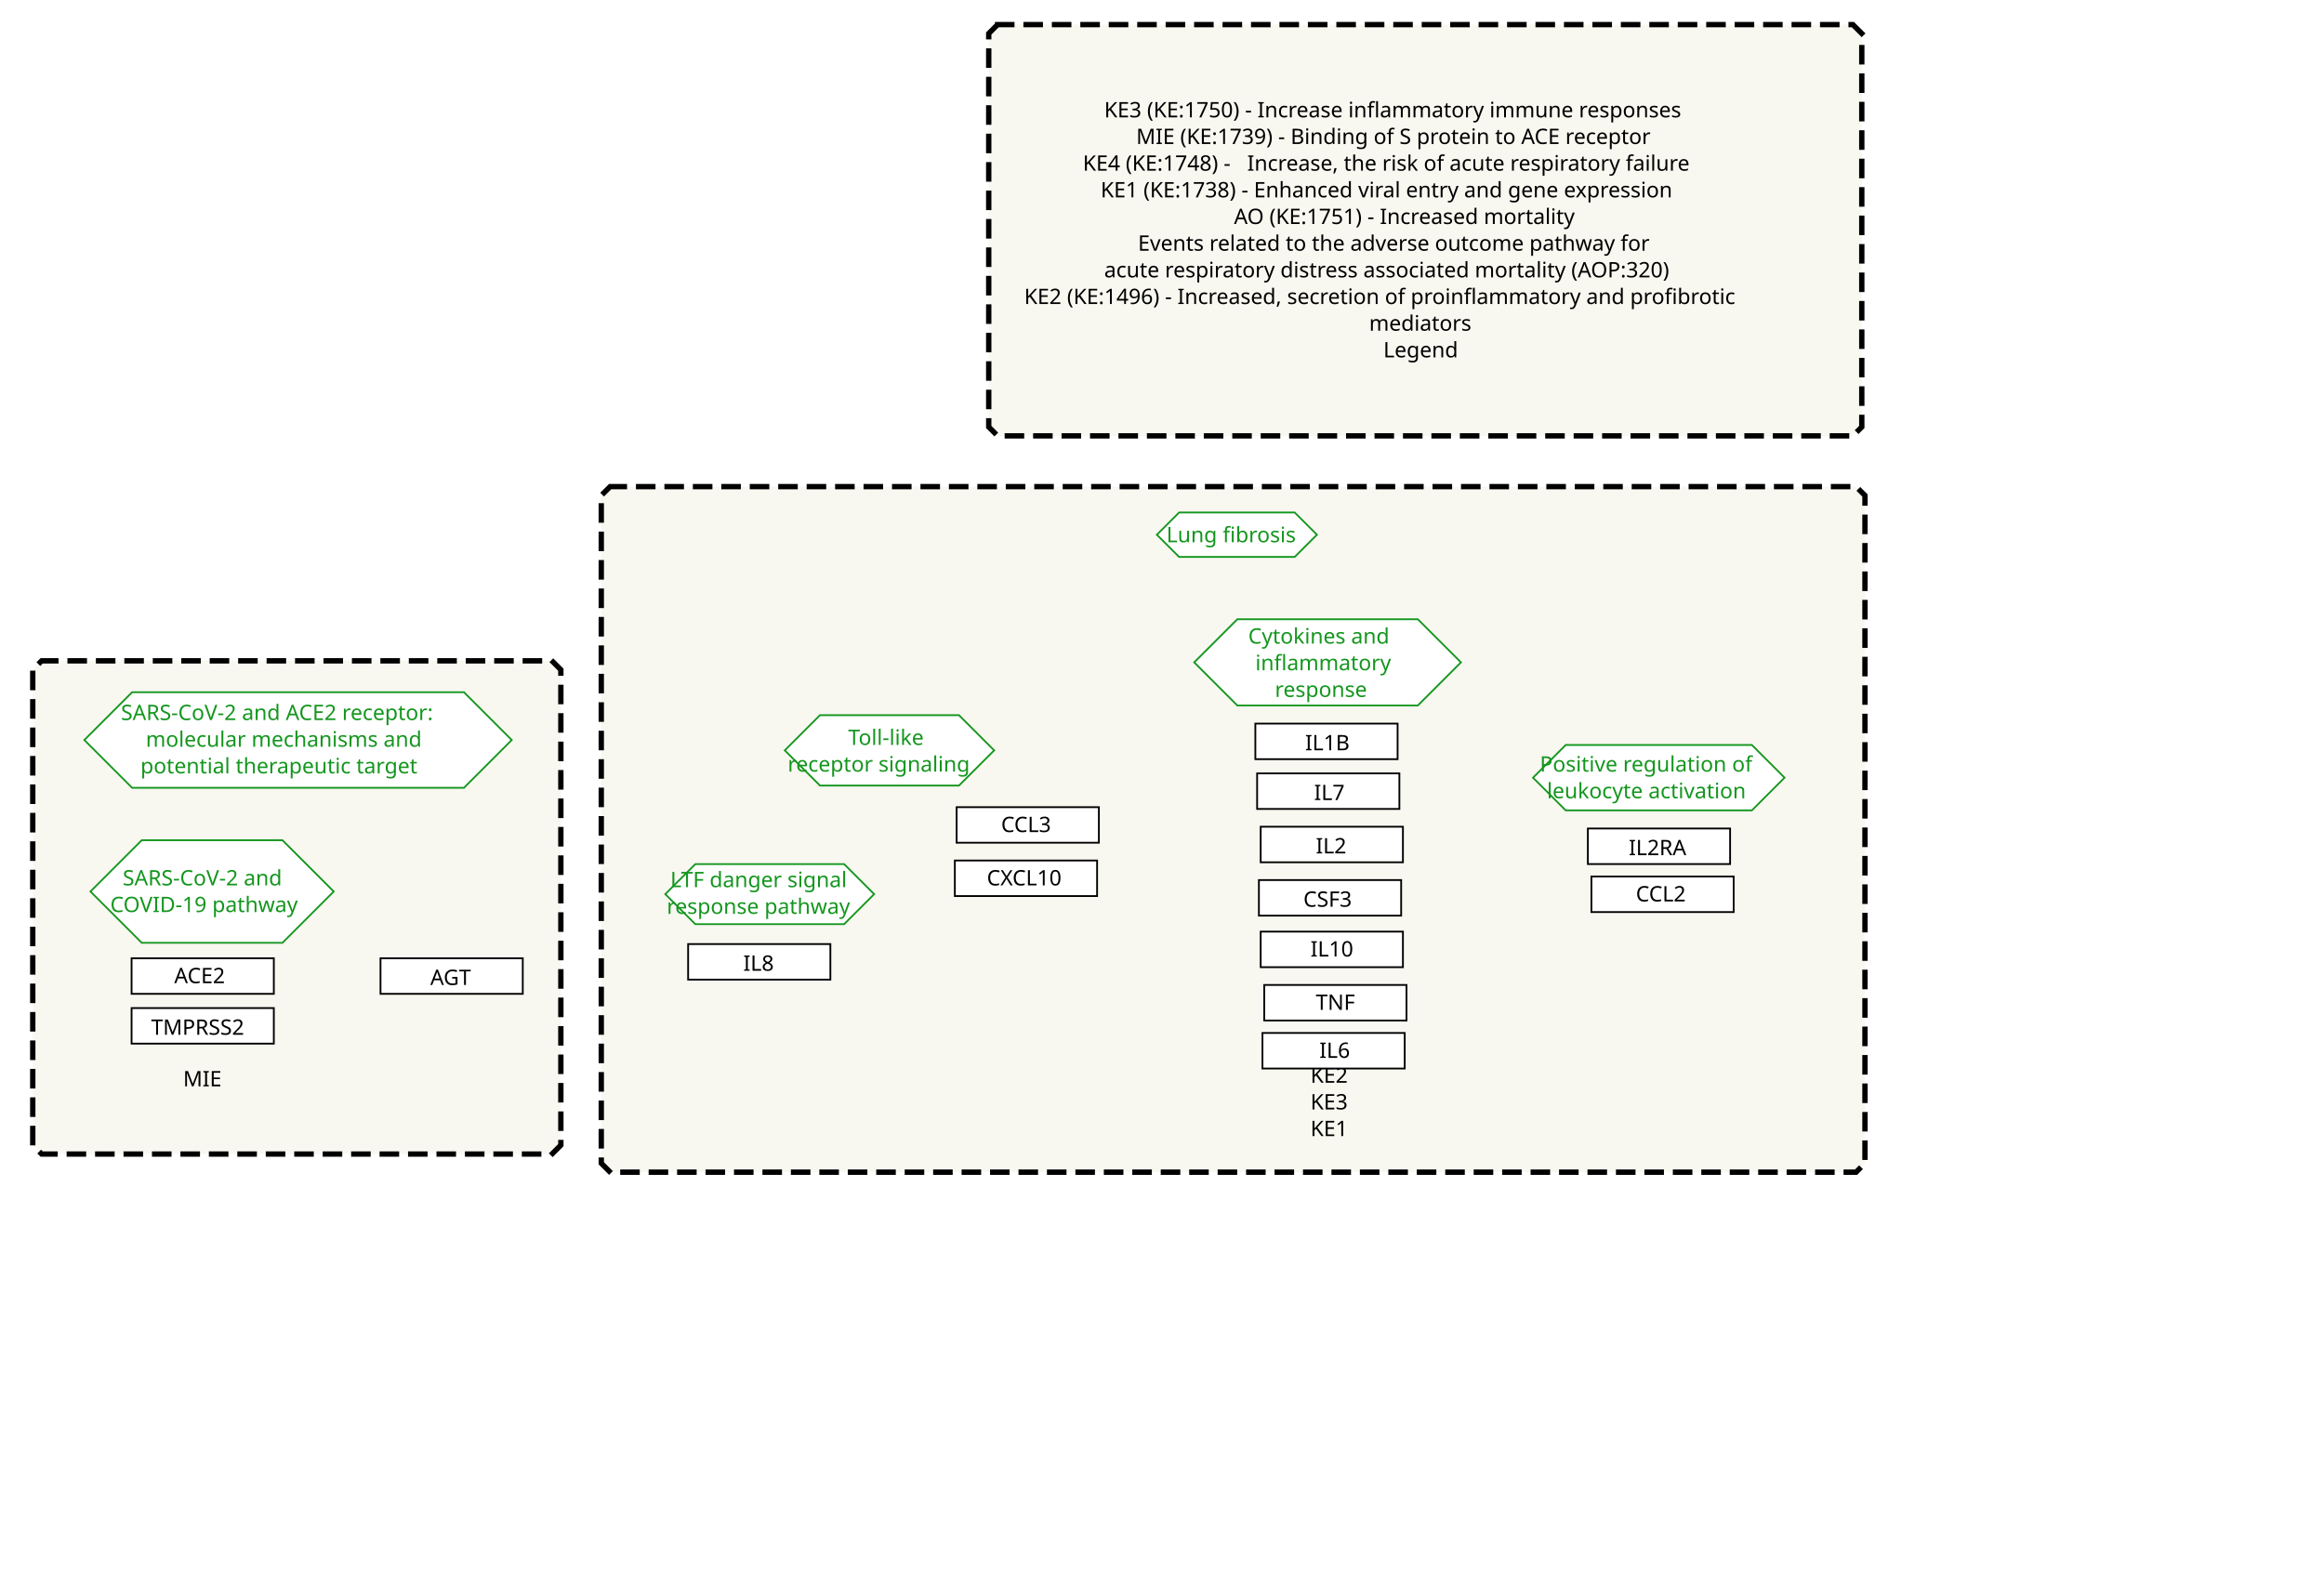
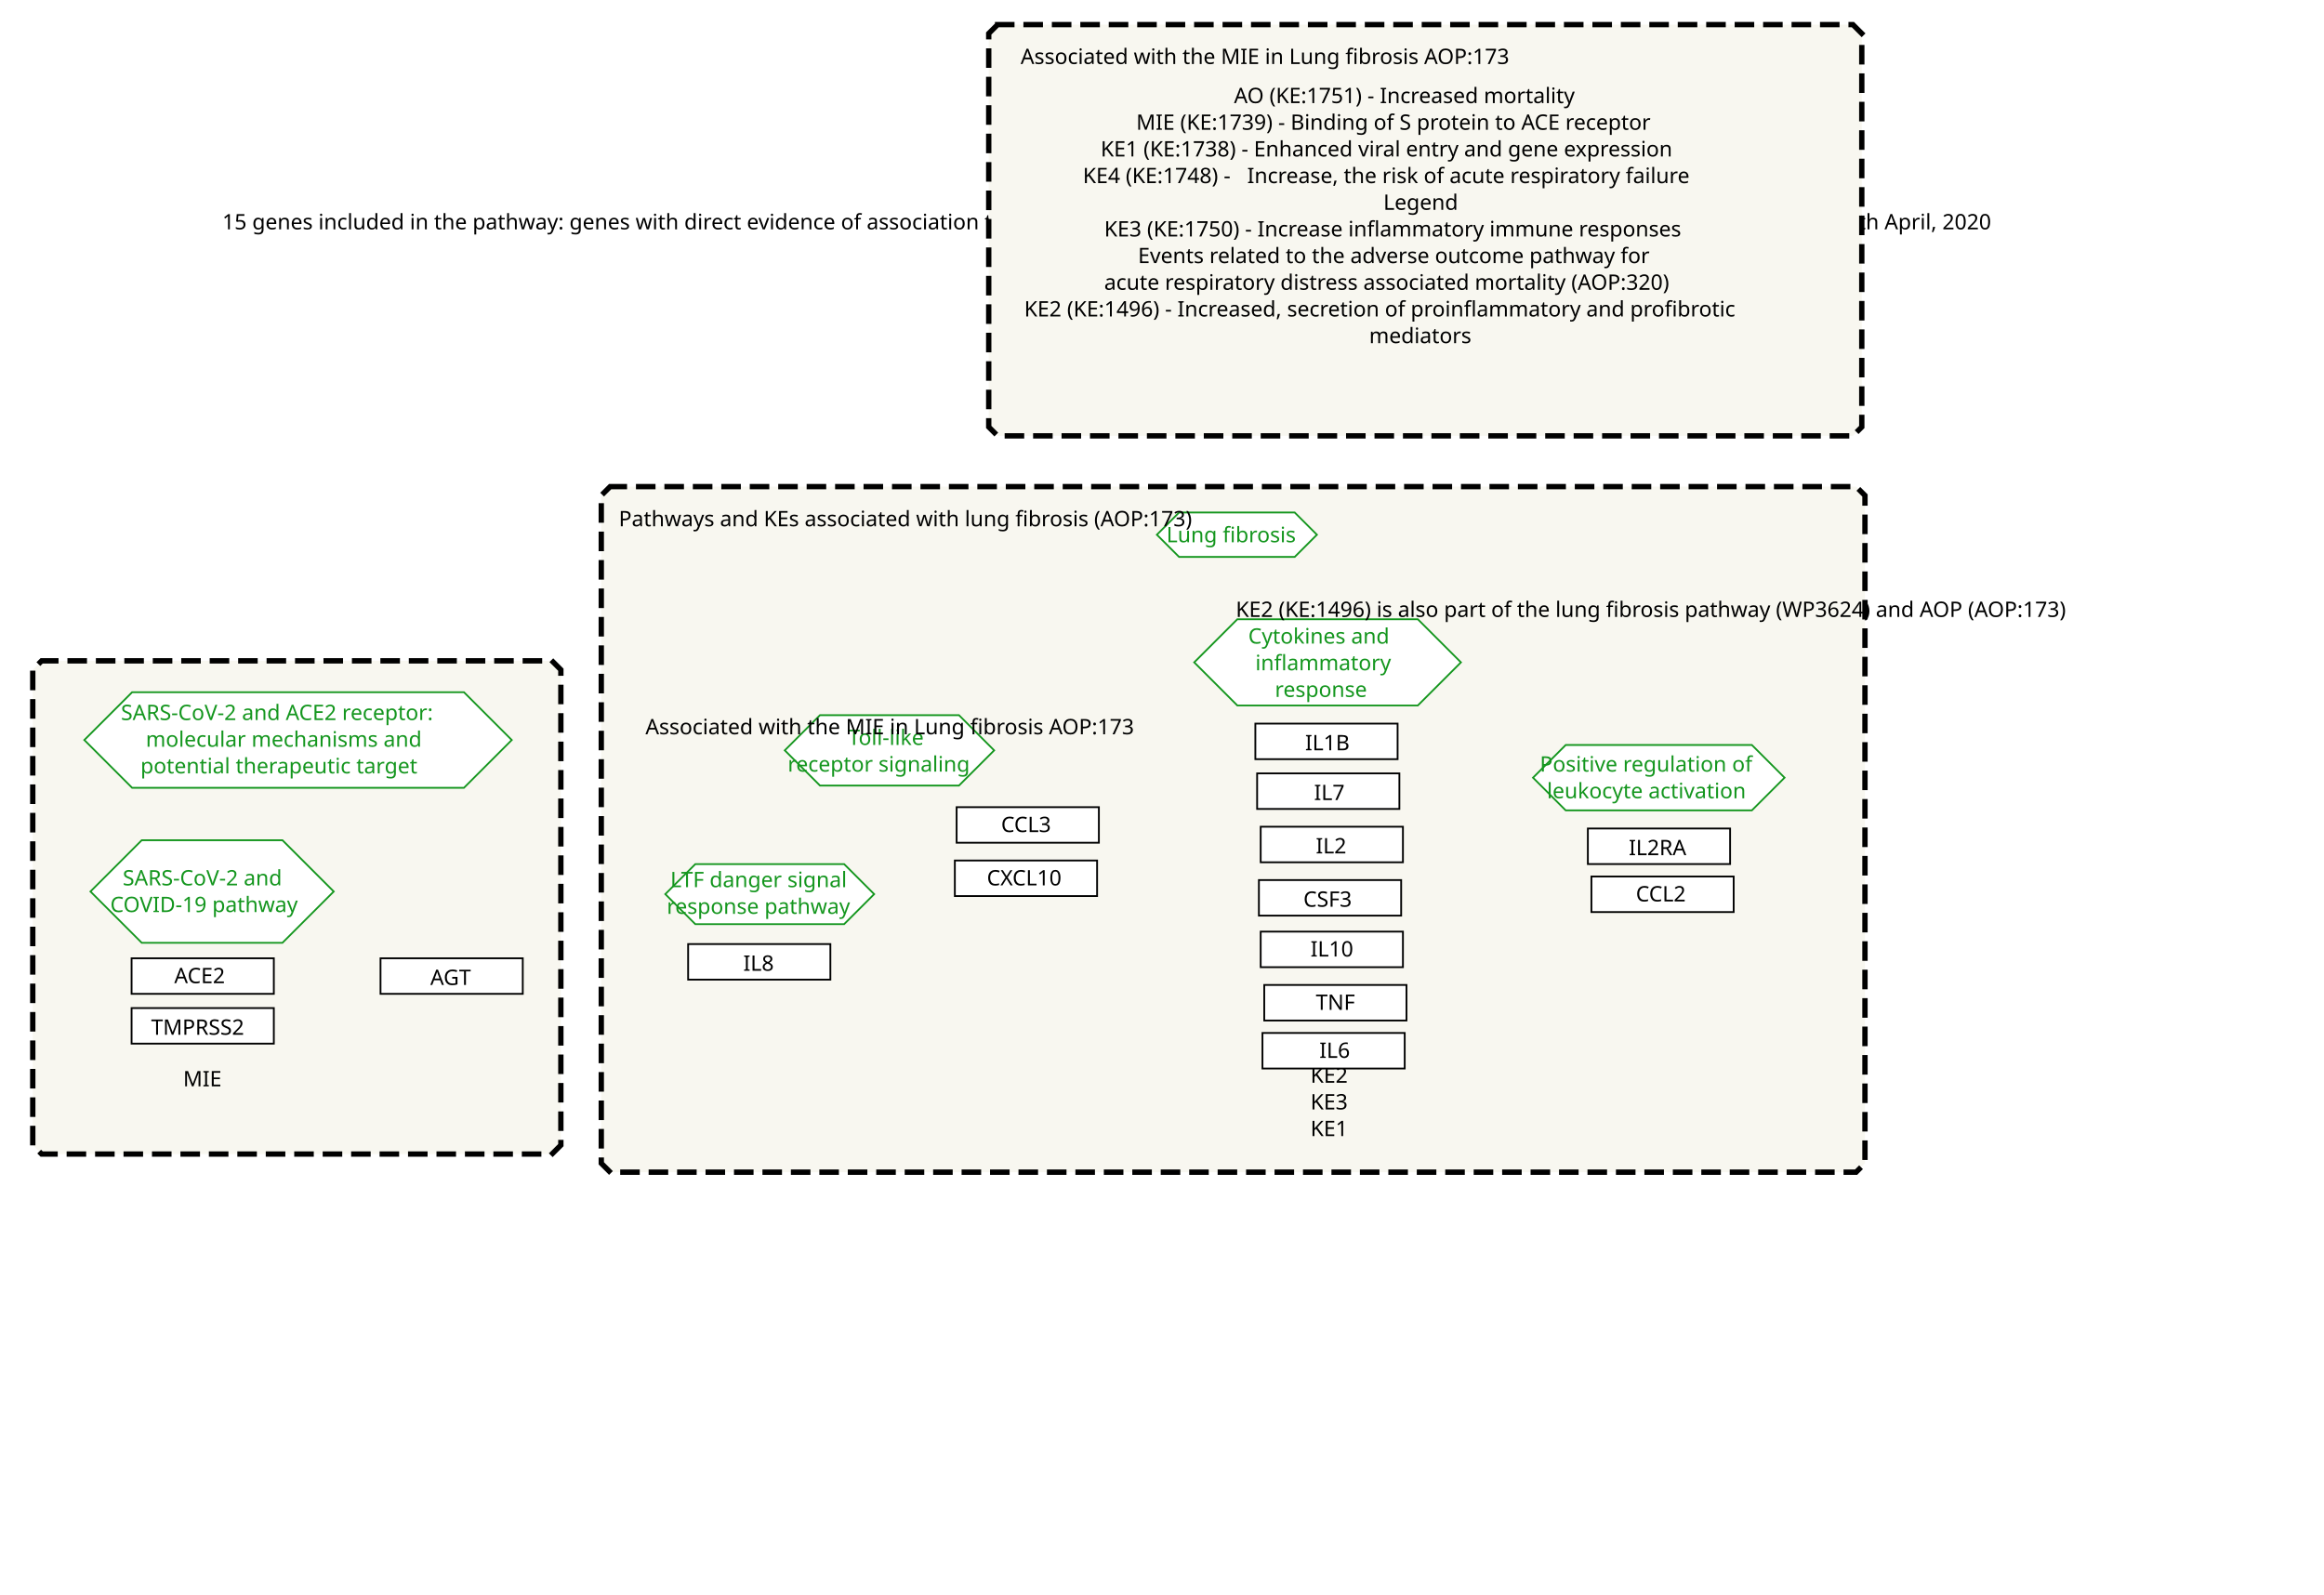
<svg xmlns="http://www.w3.org/2000/svg" fill-opacity="1" color-rendering="auto" color-interpolation="auto" text-rendering="auto" stroke="black" stroke-linecap="square" stroke-miterlimit="10" shape-rendering="auto" stroke-opacity="1" fill="black" stroke-dasharray="none" font-weight="normal" stroke-width="1" viewBox="0 0 1307 897" font-family="'Dialog'" font-style="normal" stroke-linejoin="miter" font-size="12px" stroke-dashoffset="0" image-rendering="auto">
  <defs id="genericDefs" />
  <g />
  <defs id="genericDefs" />
  <g>
    <g fill="white" text-rendering="geometricPrecision" color-interpolation="linearRGB" color-rendering="optimizeQuality" stroke="white" image-rendering="optimizeQuality">
      <rect x="-1" width="1309" height="899" y="-1" stroke="none" />
      <path fill="none" d="M710.581 591.189 L669.155 591.189 L669.155 541.656 L573.213 541.656" stroke="black" />
      <path fill="black" d="M696.723 596.929 L710.581 591.189 L696.723 585.448 Z" stroke="none" />
      <path fill="none" d="M563.213 541.656 L467.272 541.656" stroke="black" />
      <path fill="black" d="M481.13 535.916 L467.272 541.656 L481.13 547.397 Z" stroke="none" />
      <rect x="563.213" width="10" height="10" y="536.656" transform="translate(568.2132,541.6563) rotate(180) translate(-568.2132,-541.6563)" stroke="none" />
      <rect x="563.213" y="536.656" transform="translate(568.2132,541.6563) rotate(180) translate(-568.2132,-541.6563)" fill="none" width="10" height="10" stroke="black" />
    </g>
    <g font-size="10px" text-rendering="geometricPrecision" image-rendering="optimizeQuality" color-rendering="optimizeQuality" font-family="sans-serif" color-interpolation="linearRGB" font-weight="bold">
      <text x="565" xml:space="preserve" y="545" stroke="none">?</text>
      <path fill="none" d="M790.581 591.189 L828.155 591.189 L828.155 503.285 L856.713 503.285" />
      <path d="M804.439 585.448 L790.581 591.189 L804.439 596.929 Z" stroke="none" />
      <path fill="none" d="M866.713 503.285 L895.271 503.285" />
      <path d="M881.413 509.025 L895.271 503.285 L881.413 497.544 Z" stroke="none" />
    </g>
    <g fill="white" text-rendering="geometricPrecision" color-interpolation="linearRGB" color-rendering="optimizeQuality" stroke="white" image-rendering="optimizeQuality">
      <rect x="856.713" width="10" height="10" y="498.285" stroke="none" />
      <rect fill="none" x="856.713" width="10" height="10" y="498.285" stroke="black" />
    </g>
    <g font-size="10px" text-rendering="geometricPrecision" image-rendering="optimizeQuality" color-rendering="optimizeQuality" font-family="sans-serif" color-interpolation="linearRGB" font-weight="bold">
      <text x="858" xml:space="preserve" y="507" stroke="none">?</text>
      <path fill="none" d="M467.272 541.656 L511.622 541.656 L511.622 494.143 L519.621 494.143" />
      <path d="M481.13 535.916 L467.272 541.656 L481.13 547.397 Z" stroke="none" />
      <path fill="none" d="M529.621 494.143 L537.621 494.143" />
      <path d="M523.763 499.883 L537.621 494.143 L523.763 488.402 Z" stroke="none" />
    </g>
    <g fill="white" text-rendering="geometricPrecision" color-interpolation="linearRGB" color-rendering="optimizeQuality" stroke="white" image-rendering="optimizeQuality">
      <rect x="519.621" width="10" height="10" y="489.143" stroke="none" />
      <rect fill="none" x="519.621" width="10" height="10" y="489.143" stroke="black" />
    </g>
    <g font-size="10px" text-rendering="geometricPrecision" image-rendering="optimizeQuality" color-rendering="optimizeQuality" font-family="sans-serif" color-interpolation="linearRGB" font-weight="bold">
      <text x="521" xml:space="preserve" y="498" stroke="none">?</text>
      <path fill="none" d="M467.272 541.656 L511.155 541.656 L511.155 464.23 L519.713 464.23" />
      <path d="M481.13 535.916 L467.272 541.656 L481.13 547.397 Z" stroke="none" />
      <path fill="none" d="M529.713 464.23 L538.271 464.23" />
      <path d="M524.413 469.971 L538.271 464.23 L524.413 458.49 Z" stroke="none" />
    </g>
    <g fill="white" text-rendering="geometricPrecision" color-interpolation="linearRGB" color-rendering="optimizeQuality" stroke="white" image-rendering="optimizeQuality">
      <rect x="519.713" width="10" height="10" y="459.23" stroke="none" />
      <rect fill="none" x="519.713" width="10" height="10" y="459.23" stroke="black" />
    </g>
    <g font-size="10px" text-rendering="geometricPrecision" image-rendering="optimizeQuality" color-rendering="optimizeQuality" font-family="sans-serif" color-interpolation="linearRGB" font-weight="bold">
      <text x="521" xml:space="preserve" y="468" stroke="none">?</text>
      <path fill="none" d="M789.26 475.793 L836.26 476.167" />
      <path d="M803.163 470.163 L789.26 475.793 L803.072 481.644 Z" stroke="none" />
      <path fill="none" d="M846.26 476.247 L893.26 476.62" />
      <path d="M879.356 482.25 L893.26 476.62 L879.448 470.77 Z" stroke="none" />
    </g>
    <g transform="translate(841.2599,476.2069) rotate(0.4557) translate(-841.2599,-476.2069)" fill="white" text-rendering="geometricPrecision" color-rendering="optimizeQuality" image-rendering="optimizeQuality" color-interpolation="linearRGB" stroke="white">
      <rect x="836.26" width="10" height="10" y="471.207" stroke="none" />
      <rect fill="none" x="836.26" width="10" height="10" y="471.207" stroke="black" />
    </g>
    <g font-size="10px" text-rendering="geometricPrecision" image-rendering="optimizeQuality" color-rendering="optimizeQuality" font-family="sans-serif" color-interpolation="linearRGB" font-weight="bold">
      <text x="838" xml:space="preserve" y="480" stroke="none">?</text>
    </g>
    <g fill="rgb(248,247,240)" text-rendering="geometricPrecision" color-interpolation="linearRGB" color-rendering="optimizeQuality" stroke="rgb(248,247,240)" image-rendering="optimizeQuality">
      <path d="M343.155 273.69 L1043.845 273.69 L1048.845 278.69 L1048.845 654.304 L1043.845 659.304 L343.155 659.304 L338.155 654.304 L338.155 278.69 Z" stroke="none" fill-rule="evenodd" />
    </g>
    <g text-rendering="geometricPrecision" stroke-dasharray="8,8" stroke-width="3" color-interpolation="linearRGB" color-rendering="optimizeQuality" image-rendering="optimizeQuality">
      <path fill="none" d="M343.155 273.69 L1043.845 273.69 L1048.845 278.69 L1048.845 654.304 L1043.845 659.304 L343.155 659.304 L338.155 654.304 L338.155 278.69 Z" fill-rule="evenodd" />
      <text x="737" y="609" font-family="sans-serif" stroke-dasharray="none" stroke="none" stroke-width="1" xml:space="preserve">KE2</text>
      <text x="737" y="624" font-family="sans-serif" stroke-dasharray="none" stroke="none" stroke-width="1" xml:space="preserve">KE3</text>
      <text x="737" y="639" font-family="sans-serif" stroke-dasharray="none" stroke="none" stroke-width="1" xml:space="preserve">KE1</text>
    </g>
    <g fill="white" text-rendering="geometricPrecision" color-interpolation="linearRGB" color-rendering="optimizeQuality" stroke="white" image-rendering="optimizeQuality">
      <rect x="538" width="80" height="20" y="454" stroke="none" />
      <rect fill="none" x="538" width="80" height="20" y="454" stroke="black" />
      <text fill="black" x="563" xml:space="preserve" y="468" font-family="sans-serif" stroke="none">CCL3</text>
      <path d="M862.155 437.416 L880.543 419.028 L985.233 419.028 L1003.621 437.416 L985.233 455.804 L880.543 455.804 Z" stroke="none" fill-rule="evenodd" />
      <path fill="none" d="M862.155 437.416 L880.543 419.028 L985.233 419.028 L1003.621 437.416 L985.233 455.804 L880.543 455.804 Z" fill-rule="evenodd" stroke="rgb(20,150,30)" />
      <text fill="rgb(20,150,30)" x="866" xml:space="preserve" y="434" font-family="sans-serif" stroke="none">Positive regulation of</text>
      <text fill="rgb(20,150,30)" x="870" xml:space="preserve" y="449" font-family="sans-serif" stroke="none">leukocyte activation</text>
      <path d="M441.351 422.053 L461.144 402.26 L539.314 402.26 L559.106 422.053 L539.314 441.845 L461.144 441.845 Z" stroke="none" fill-rule="evenodd" />
      <path fill="none" d="M441.351 422.053 L461.144 402.26 L539.314 402.26 L559.106 422.053 L539.314 441.845 L461.144 441.845 Z" fill-rule="evenodd" stroke="rgb(20,150,30)" />
      <text fill="rgb(20,150,30)" x="477" xml:space="preserve" y="419" font-family="sans-serif" stroke="none">Toll-like</text>
      <text fill="rgb(20,150,30)" x="443" xml:space="preserve" y="434" font-family="sans-serif" stroke="none">receptor signaling</text>
      <rect x="711" width="80" height="20" y="554" stroke="none" />
      <rect fill="none" x="711" width="80" height="20" y="554" stroke="black" />
      <text fill="black" x="740" xml:space="preserve" y="568" font-family="sans-serif" stroke="none">TNF</text>
      <path d="M671.621 372.554 L695.871 348.304 L797.371 348.304 L821.621 372.554 L797.371 396.804 L695.871 396.804 Z" stroke="none" fill-rule="evenodd" />
      <path fill="none" d="M671.621 372.554 L695.871 348.304 L797.371 348.304 L821.621 372.554 L797.371 396.804 L695.871 396.804 Z" fill-rule="evenodd" stroke="rgb(20,150,30)" />
      <text fill="rgb(20,150,30)" x="702" xml:space="preserve" y="362" font-family="sans-serif" stroke="none">Cytokines and</text>
      <text fill="rgb(20,150,30)" x="706" xml:space="preserve" y="377" font-family="sans-serif" stroke="none">inflammatory</text>
      <text fill="rgb(20,150,30)" x="717" xml:space="preserve" y="392" font-family="sans-serif" stroke="none">response</text>
      <rect x="709" width="80" height="20" y="465" stroke="none" />
      <rect fill="none" x="709" width="80" height="20" y="465" stroke="black" />
      <text fill="black" x="740" xml:space="preserve" y="480" font-family="sans-serif" stroke="none">IL2</text>
      <rect x="708" width="80" height="20" y="495" stroke="none" />
      <rect fill="none" x="708" width="80" height="20" y="495" stroke="black" />
      <text fill="black" x="733" xml:space="preserve" y="510" font-family="sans-serif" stroke="none">CSF3</text>
      <rect x="387" width="80" height="20" y="531" stroke="none" />
      <rect fill="none" x="387" width="80" height="20" y="531" stroke="black" />
      <text fill="black" x="418" xml:space="preserve" y="546" font-family="sans-serif" stroke="none">IL8</text>
      <rect x="537" width="80" height="20" y="484" stroke="none" />
      <rect fill="none" x="537" width="80" height="20" y="484" stroke="black" />
      <text fill="black" x="555" xml:space="preserve" y="498" font-family="sans-serif" stroke="none">CXCL10</text>
      <rect x="710" width="80" height="20" y="581" stroke="none" />
      <rect fill="none" x="710" width="80" height="20" y="581" stroke="black" />
      <text fill="black" x="742" xml:space="preserve" y="595" font-family="sans-serif" stroke="none">IL6</text>
      <rect x="707" width="80" height="20" y="435" stroke="none" />
      <rect fill="none" x="707" width="80" height="20" y="435" stroke="black" />
      <text fill="black" x="739" xml:space="preserve" y="450" font-family="sans-serif" stroke="none">IL7</text>
      <rect x="706" width="80" height="20" y="407" stroke="none" />
      <rect fill="none" x="706" width="80" height="20" y="407" stroke="black" />
      <text fill="black" x="734" xml:space="preserve" y="422" font-family="sans-serif" stroke="none">IL1B</text>
      <rect x="895" width="80" height="20" y="493" stroke="none" />
      <rect fill="none" x="895" width="80" height="20" y="493" stroke="black" />
      <text fill="black" x="920" xml:space="preserve" y="507" font-family="sans-serif" stroke="none">CCL2</text>
      <rect x="709" width="80" height="20" y="524" stroke="none" />
      <rect fill="none" x="709" width="80" height="20" y="524" stroke="black" />
      <text fill="black" x="737" xml:space="preserve" y="538" font-family="sans-serif" stroke="none">IL10</text>
      <rect x="893" width="80" height="20" y="466" stroke="none" />
      <rect fill="none" x="893" width="80" height="20" y="466" stroke="black" />
      <text fill="black" x="916" xml:space="preserve" y="481" font-family="sans-serif" stroke="none">IL2RA</text>
      <path d="M374.155 502.916 L391.043 486.028 L474.733 486.028 L491.622 502.916 L474.733 519.804 L391.043 519.804 Z" stroke="none" fill-rule="evenodd" />
      <path fill="none" d="M374.155 502.916 L391.043 486.028 L474.733 486.028 L491.622 502.916 L474.733 519.804 L391.043 519.804 Z" fill-rule="evenodd" stroke="rgb(20,150,30)" />
      <text fill="rgb(20,150,30)" x="377" xml:space="preserve" y="499" font-family="sans-serif" stroke="none">LTF danger signal</text>
      <text fill="rgb(20,150,30)" x="375" xml:space="preserve" y="514" font-family="sans-serif" stroke="none">response pathway</text>
      <path d="M650.621 300.755 L663.121 288.255 L728.121 288.255 L740.621 300.755 L728.121 313.255 L663.121 313.255 Z" stroke="none" fill-rule="evenodd" />
      <path fill="none" d="M650.621 300.755 L663.121 288.255 L728.121 288.255 L740.621 300.755 L728.121 313.255 L663.121 313.255 Z" fill-rule="evenodd" stroke="rgb(20,150,30)" />
      <text fill="rgb(20,150,30)" x="656" xml:space="preserve" y="305" font-family="sans-serif" stroke="none">Lung fibrosis</text>
      <path fill="none" d="M154.464 549.463 L179.671 549.54" stroke="black" />
      <path fill="none" d="M189.671 549.57 L214.879 549.647" stroke="black" />
      <path fill="none" d="M201.003 555.345 L214.879 549.647 L201.038 543.864" stroke="black" />
      <path fill="none" d="M179.671 549.54 L179.671 549.54" stroke="black" />
      <path fill="none" d="M189.671 549.57 L189.671 549.57" stroke="black" />
      <line y2="549.54" fill="none" x1="189.671" x2="179.671" stroke="black" y1="549.57" />
      <path fill="rgb(248,247,240)" d="M23.422 371.693 L310.423 371.693 L315.423 376.693 L315.423 644.099 L310.423 649.099 L23.422 649.099 L18.422 644.099 L18.422 376.693 Z" fill-rule="evenodd" stroke="none" />
    </g>
    <g text-rendering="geometricPrecision" stroke-dasharray="8,8" stroke-width="3" color-interpolation="linearRGB" color-rendering="optimizeQuality" image-rendering="optimizeQuality">
      <path fill="none" d="M23.422 371.693 L310.423 371.693 L315.423 376.693 L315.423 644.099 L310.423 649.099 L23.422 649.099 L18.422 644.099 L18.422 376.693 Z" fill-rule="evenodd" />
      <text x="103" y="611" font-family="sans-serif" stroke-dasharray="none" stroke="none" stroke-width="1" xml:space="preserve">MIE</text>
    </g>
    <g fill="white" text-rendering="geometricPrecision" color-interpolation="linearRGB" color-rendering="optimizeQuality" stroke="white" image-rendering="optimizeQuality">
-       <path d="M50.87 501.44 L79.719 472.591 L158.843 472.591 L187.692 501.44 L158.843 530.289 L79.719 530.289 Z" stroke="none" fill-rule="evenodd" />
-       <path fill="none" d="M50.87 501.44 L79.719 472.591 L158.843 472.591 L187.692 501.44 L158.843 530.289 L79.719 530.289 Z" fill-rule="evenodd" stroke="rgb(20,150,30)" />
-       <text fill="rgb(20,150,30)" x="69" xml:space="preserve" y="498" font-family="sans-serif" stroke="none">SARS-CoV-2 and</text>
-       <text fill="rgb(20,150,30)" x="62" xml:space="preserve" y="513" font-family="sans-serif" stroke="none">COVID-19 pathway</text>
      <rect x="74" width="80" height="20" y="567" stroke="none" />
      <rect fill="none" x="74" width="80" height="20" y="567" stroke="black" />
      <text fill="black" x="85" xml:space="preserve" y="582" font-family="sans-serif" stroke="none">TMPRSS2</text>
+       <rect x="74" width="80" height="20" y="539" stroke="none" />
+       <rect fill="none" x="74" width="80" height="20" y="539" stroke="black" />
+       <text fill="black" x="98" xml:space="preserve" y="553" font-family="sans-serif" stroke="none">ACE2</text>
+       <rect x="214" width="80" height="20" y="539" stroke="none" />
+       <rect fill="none" x="214" width="80" height="20" y="539" stroke="black" />
+       <text fill="black" x="242" xml:space="preserve" y="554" font-family="sans-serif" stroke="none">AGT</text>
      <path d="M47.422 416.225 L74.296 389.351 L260.929 389.351 L287.803 416.225 L260.929 443.099 L74.296 443.099 Z" stroke="none" fill-rule="evenodd" />
      <path fill="none" d="M47.422 416.225 L74.296 389.351 L260.929 389.351 L287.803 416.225 L260.929 443.099 L74.296 443.099 Z" fill-rule="evenodd" stroke="rgb(20,150,30)" />
      <text fill="rgb(20,150,30)" x="68" xml:space="preserve" y="405" font-family="sans-serif" stroke="none">SARS-CoV-2 and ACE2 receptor:</text>
      <text fill="rgb(20,150,30)" x="82" xml:space="preserve" y="420" font-family="sans-serif" stroke="none">molecular mechanisms and</text>
      <text fill="rgb(20,150,30)" x="79" xml:space="preserve" y="435" font-family="sans-serif" stroke="none">potential therapeutic target</text>
-       <rect x="214" width="80" height="20" y="539" stroke="none" />
-       <rect fill="none" x="214" width="80" height="20" y="539" stroke="black" />
-       <text fill="black" x="242" xml:space="preserve" y="554" font-family="sans-serif" stroke="none">AGT</text>
-       <rect x="74" width="80" height="20" y="539" stroke="none" />
-       <rect fill="none" x="74" width="80" height="20" y="539" stroke="black" />
-       <text fill="black" x="98" xml:space="preserve" y="553" font-family="sans-serif" stroke="none">ACE2</text>
+       <path d="M50.87 501.44 L79.719 472.591 L158.843 472.591 L187.692 501.44 L158.843 530.289 L79.719 530.289 Z" stroke="none" fill-rule="evenodd" />
+       <path fill="none" d="M50.87 501.44 L79.719 472.591 L158.843 472.591 L187.692 501.44 L158.843 530.289 L79.719 530.289 Z" fill-rule="evenodd" stroke="rgb(20,150,30)" />
+       <text fill="rgb(20,150,30)" x="69" xml:space="preserve" y="498" font-family="sans-serif" stroke="none">SARS-CoV-2 and</text>
+       <text fill="rgb(20,150,30)" x="62" xml:space="preserve" y="513" font-family="sans-serif" stroke="none">COVID-19 pathway</text>
+       <text fill="black" x="695" xml:space="preserve" y="347" stroke="none">KE2 (KE:1496) is also part of the lung fibrosis pathway (WP3624) and AOP (AOP:173)
+ 
+ </text>
+       <text fill="black" x="125" xml:space="preserve" y="129" stroke="none">15 genes included in the pathway: genes with direct evidence of association to COVID-19 in the Comparative Toxicogenomics Database (https://ctdbase.org)
+ 
+ As of 8th April, 2020</text>
      <path fill="rgb(248,247,240)" d="M561.056 13.844 L1042.056 13.844 L1047.056 18.844 L1047.056 240.155 L1042.056 245.155 L561.056 245.155 L556.056 240.155 L556.056 18.844 Z" fill-rule="evenodd" stroke="none" />
    </g>
    <g text-rendering="geometricPrecision" stroke-dasharray="8,8" stroke-width="3" color-interpolation="linearRGB" color-rendering="optimizeQuality" image-rendering="optimizeQuality">
      <path fill="none" d="M561.056 13.844 L1042.056 13.844 L1047.056 18.844 L1047.056 240.155 L1042.056 245.155 L561.056 245.155 L556.056 240.155 L556.056 18.844 Z" fill-rule="evenodd" />
-       <text x="621" y="66" font-family="sans-serif" stroke-dasharray="none" stroke="none" stroke-width="1" xml:space="preserve">KE3 (KE:1750) - Increase inflammatory immune responses</text>
-       <text x="639" y="81" font-family="sans-serif" stroke-dasharray="none" stroke="none" stroke-width="1" xml:space="preserve">MIE (KE:1739) - Binding of S protein to ACE receptor</text>
-       <text x="609" y="96" font-family="sans-serif" stroke-dasharray="none" stroke="none" stroke-width="1" xml:space="preserve">KE4 (KE:1748) -  	Increase, the risk of acute respiratory failure</text>
-       <text x="619" y="111" font-family="sans-serif" stroke-dasharray="none" stroke="none" stroke-width="1" xml:space="preserve">KE1 (KE:1738) - Enhanced viral entry and gene expression</text>
-       <text x="694" y="126" font-family="sans-serif" stroke-dasharray="none" stroke="none" stroke-width="1" xml:space="preserve">AO (KE:1751) - Increased mortality</text>
-       <text x="640" y="141" font-family="sans-serif" stroke-dasharray="none" stroke="none" stroke-width="1" xml:space="preserve">Events related to the adverse outcome pathway for</text>
-       <text x="621" y="156" font-family="sans-serif" stroke-dasharray="none" stroke="none" stroke-width="1" xml:space="preserve">acute respiratory distress associated mortality (AOP:320)</text>
-       <text x="576" y="171" font-family="sans-serif" stroke-dasharray="none" stroke="none" stroke-width="1" xml:space="preserve">KE2 (KE:1496) - Increased, secretion of proinflammatory and profibrotic </text>
-       <text x="770" y="186" font-family="sans-serif" stroke-dasharray="none" stroke="none" stroke-width="1" xml:space="preserve">mediators</text>
-       <text x="778" y="201" font-family="sans-serif" stroke-dasharray="none" stroke="none" stroke-width="1" xml:space="preserve">Legend</text>
+       <text x="694" y="58" font-family="sans-serif" stroke-dasharray="none" stroke="none" stroke-width="1" xml:space="preserve">AO (KE:1751) - Increased mortality</text>
+       <text x="639" y="73" font-family="sans-serif" stroke-dasharray="none" stroke="none" stroke-width="1" xml:space="preserve">MIE (KE:1739) - Binding of S protein to ACE receptor</text>
+       <text x="619" y="88" font-family="sans-serif" stroke-dasharray="none" stroke="none" stroke-width="1" xml:space="preserve">KE1 (KE:1738) - Enhanced viral entry and gene expression</text>
+       <text x="609" y="103" font-family="sans-serif" stroke-dasharray="none" stroke="none" stroke-width="1" xml:space="preserve">KE4 (KE:1748) -  	Increase, the risk of acute respiratory failure</text>
+       <text x="778" y="118" font-family="sans-serif" stroke-dasharray="none" stroke="none" stroke-width="1" xml:space="preserve">Legend</text>
+       <text x="621" y="133" font-family="sans-serif" stroke-dasharray="none" stroke="none" stroke-width="1" xml:space="preserve">KE3 (KE:1750) - Increase inflammatory immune responses</text>
+       <text x="640" y="148" font-family="sans-serif" stroke-dasharray="none" stroke="none" stroke-width="1" xml:space="preserve">Events related to the adverse outcome pathway for</text>
+       <text x="621" y="163" font-family="sans-serif" stroke-dasharray="none" stroke="none" stroke-width="1" xml:space="preserve">acute respiratory distress associated mortality (AOP:320)</text>
+       <text x="576" y="178" font-family="sans-serif" stroke-dasharray="none" stroke="none" stroke-width="1" xml:space="preserve">KE2 (KE:1496) - Increased, secretion of proinflammatory and profibrotic </text>
+       <text x="770" y="193" font-family="sans-serif" stroke-dasharray="none" stroke="none" stroke-width="1" xml:space="preserve">mediators</text>
+       <text x="801" y="208" font-family="sans-serif" stroke-dasharray="none" stroke="none" stroke-width="1" xml:space="preserve" />
+       <text x="348" xml:space="preserve" stroke-width="1" stroke-dasharray="none" y="296" stroke="none">Pathways and KEs associated with lung fibrosis (AOP:173)
+ 
+ </text>
+       <text x="363" xml:space="preserve" stroke-width="1" stroke-dasharray="none" y="413" stroke="none">Associated with the MIE in Lung fibrosis AOP:173
+ 
+ </text>
+       <text x="574" xml:space="preserve" stroke-width="1" stroke-dasharray="none" y="36" stroke="none">Associated with the MIE in Lung fibrosis AOP:173
+ 
+ </text>
    </g>
  </g>
</svg>
